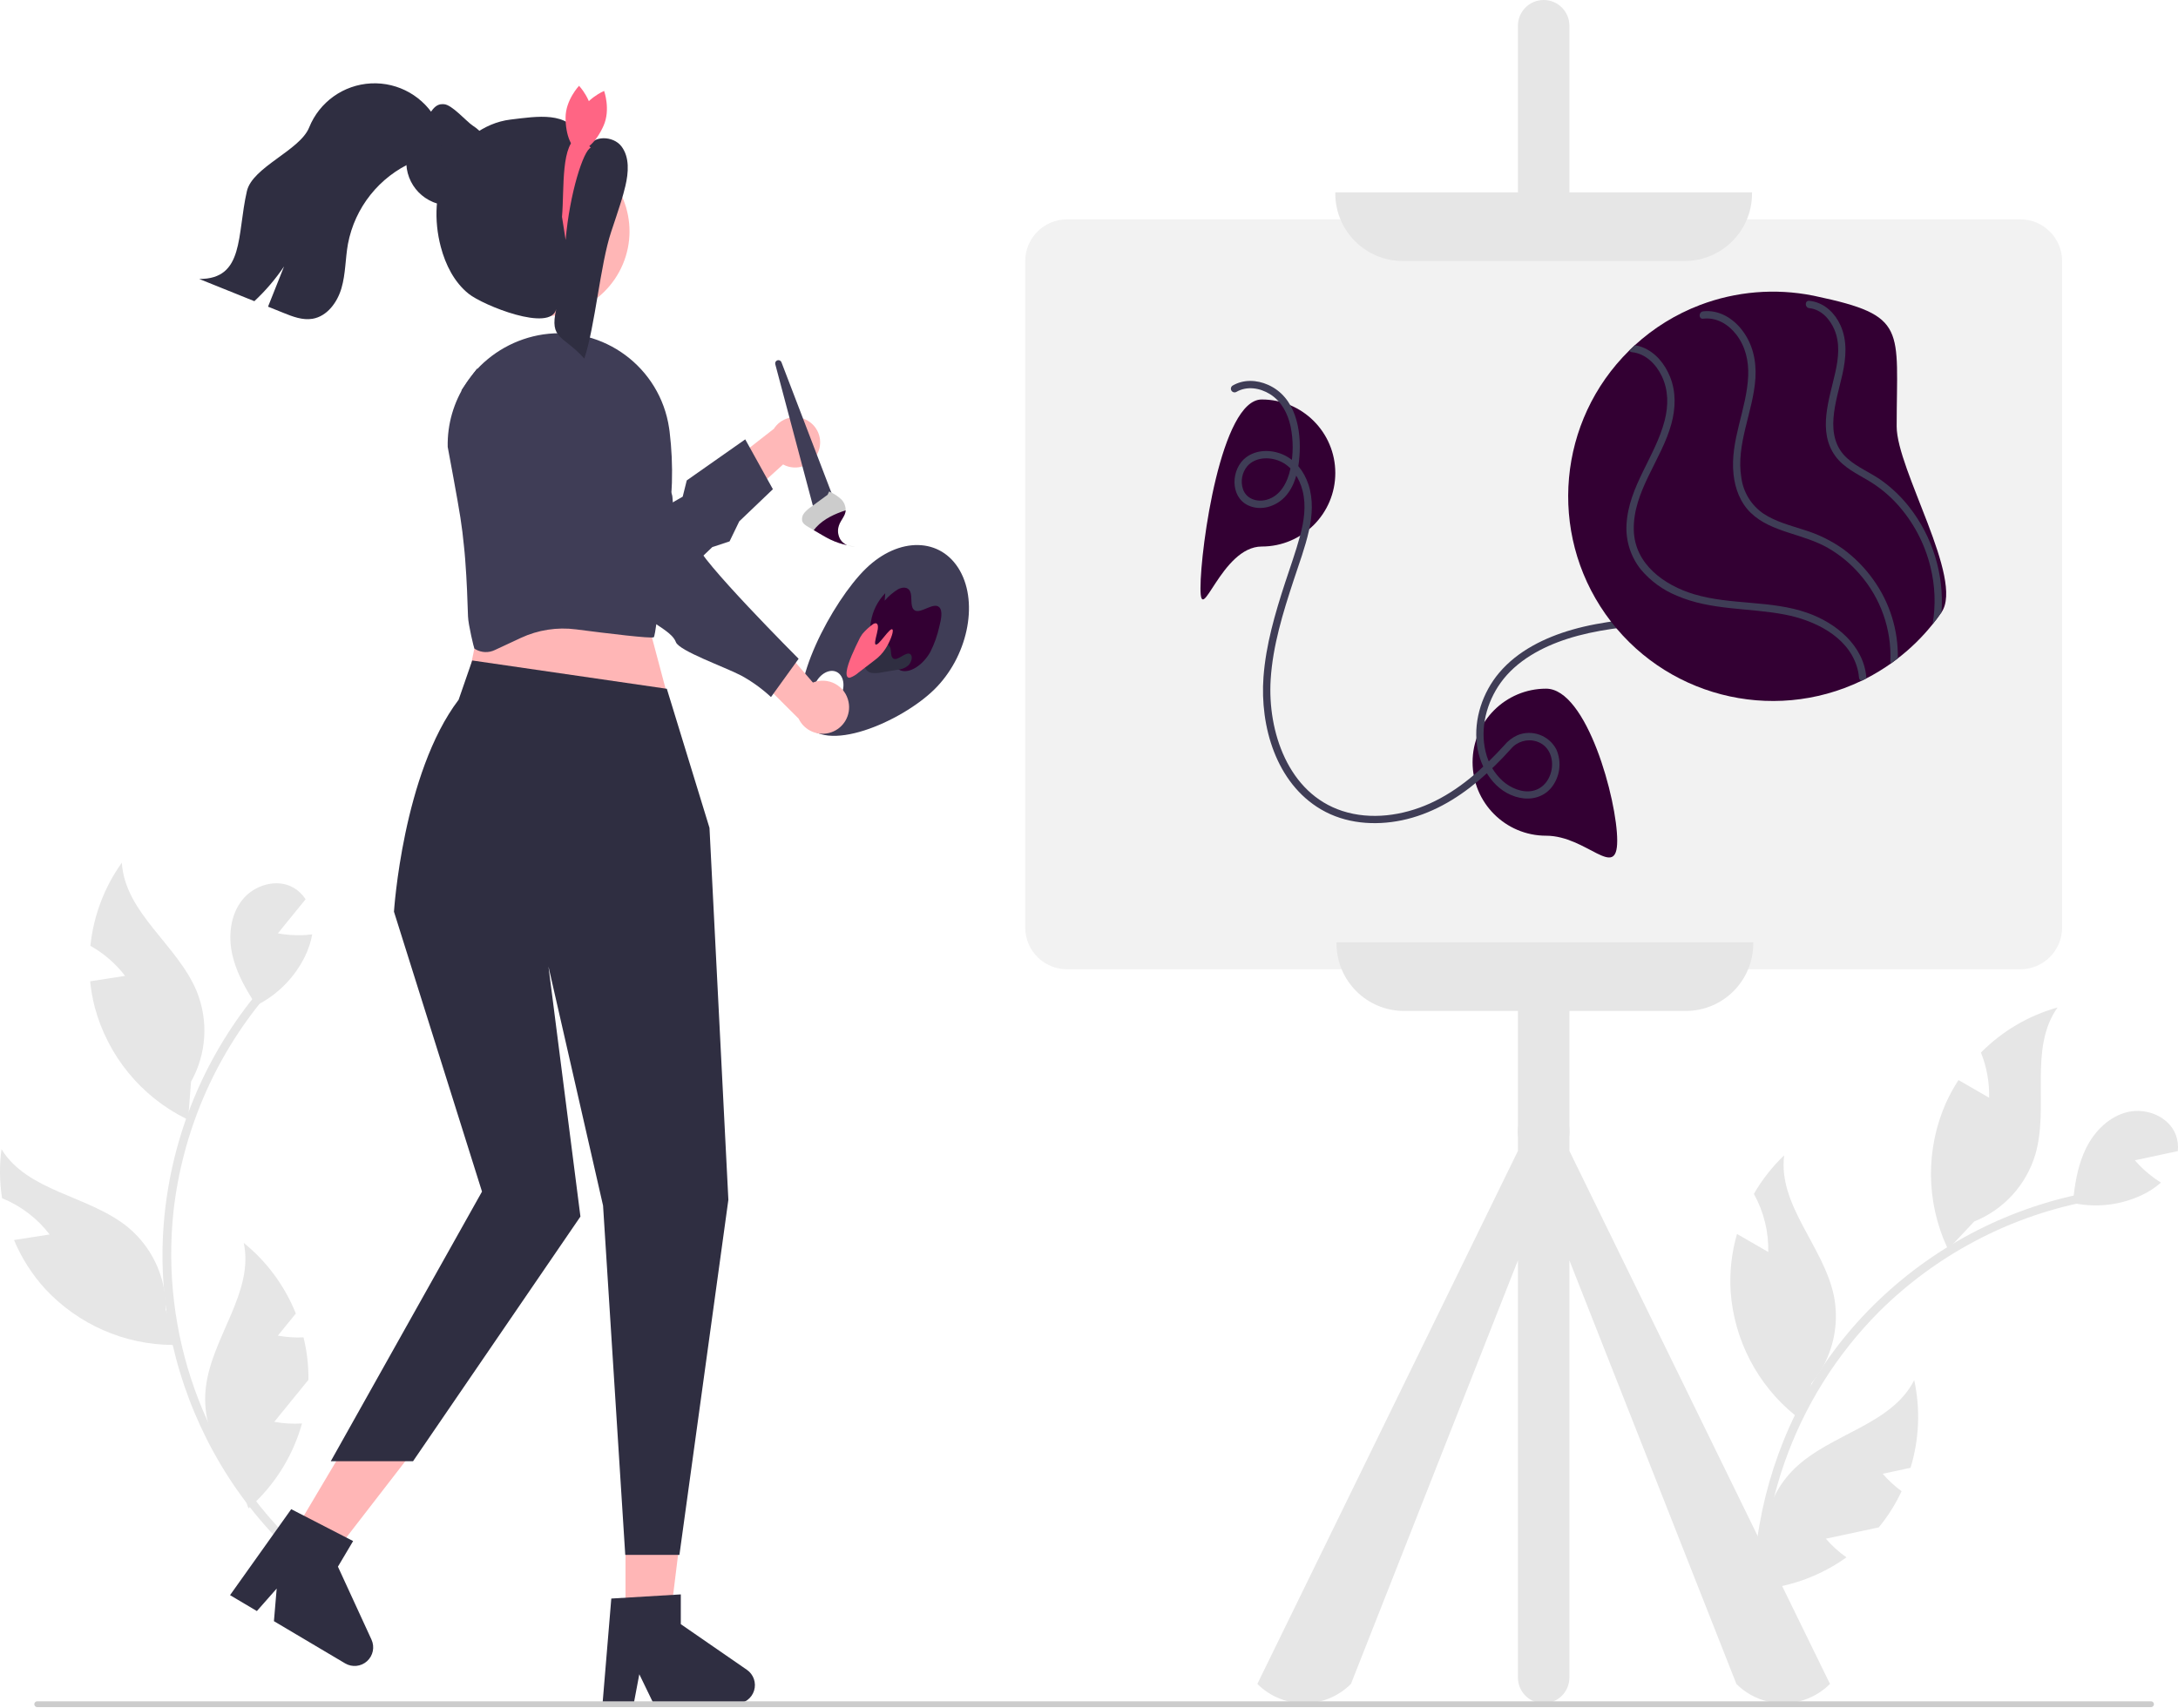
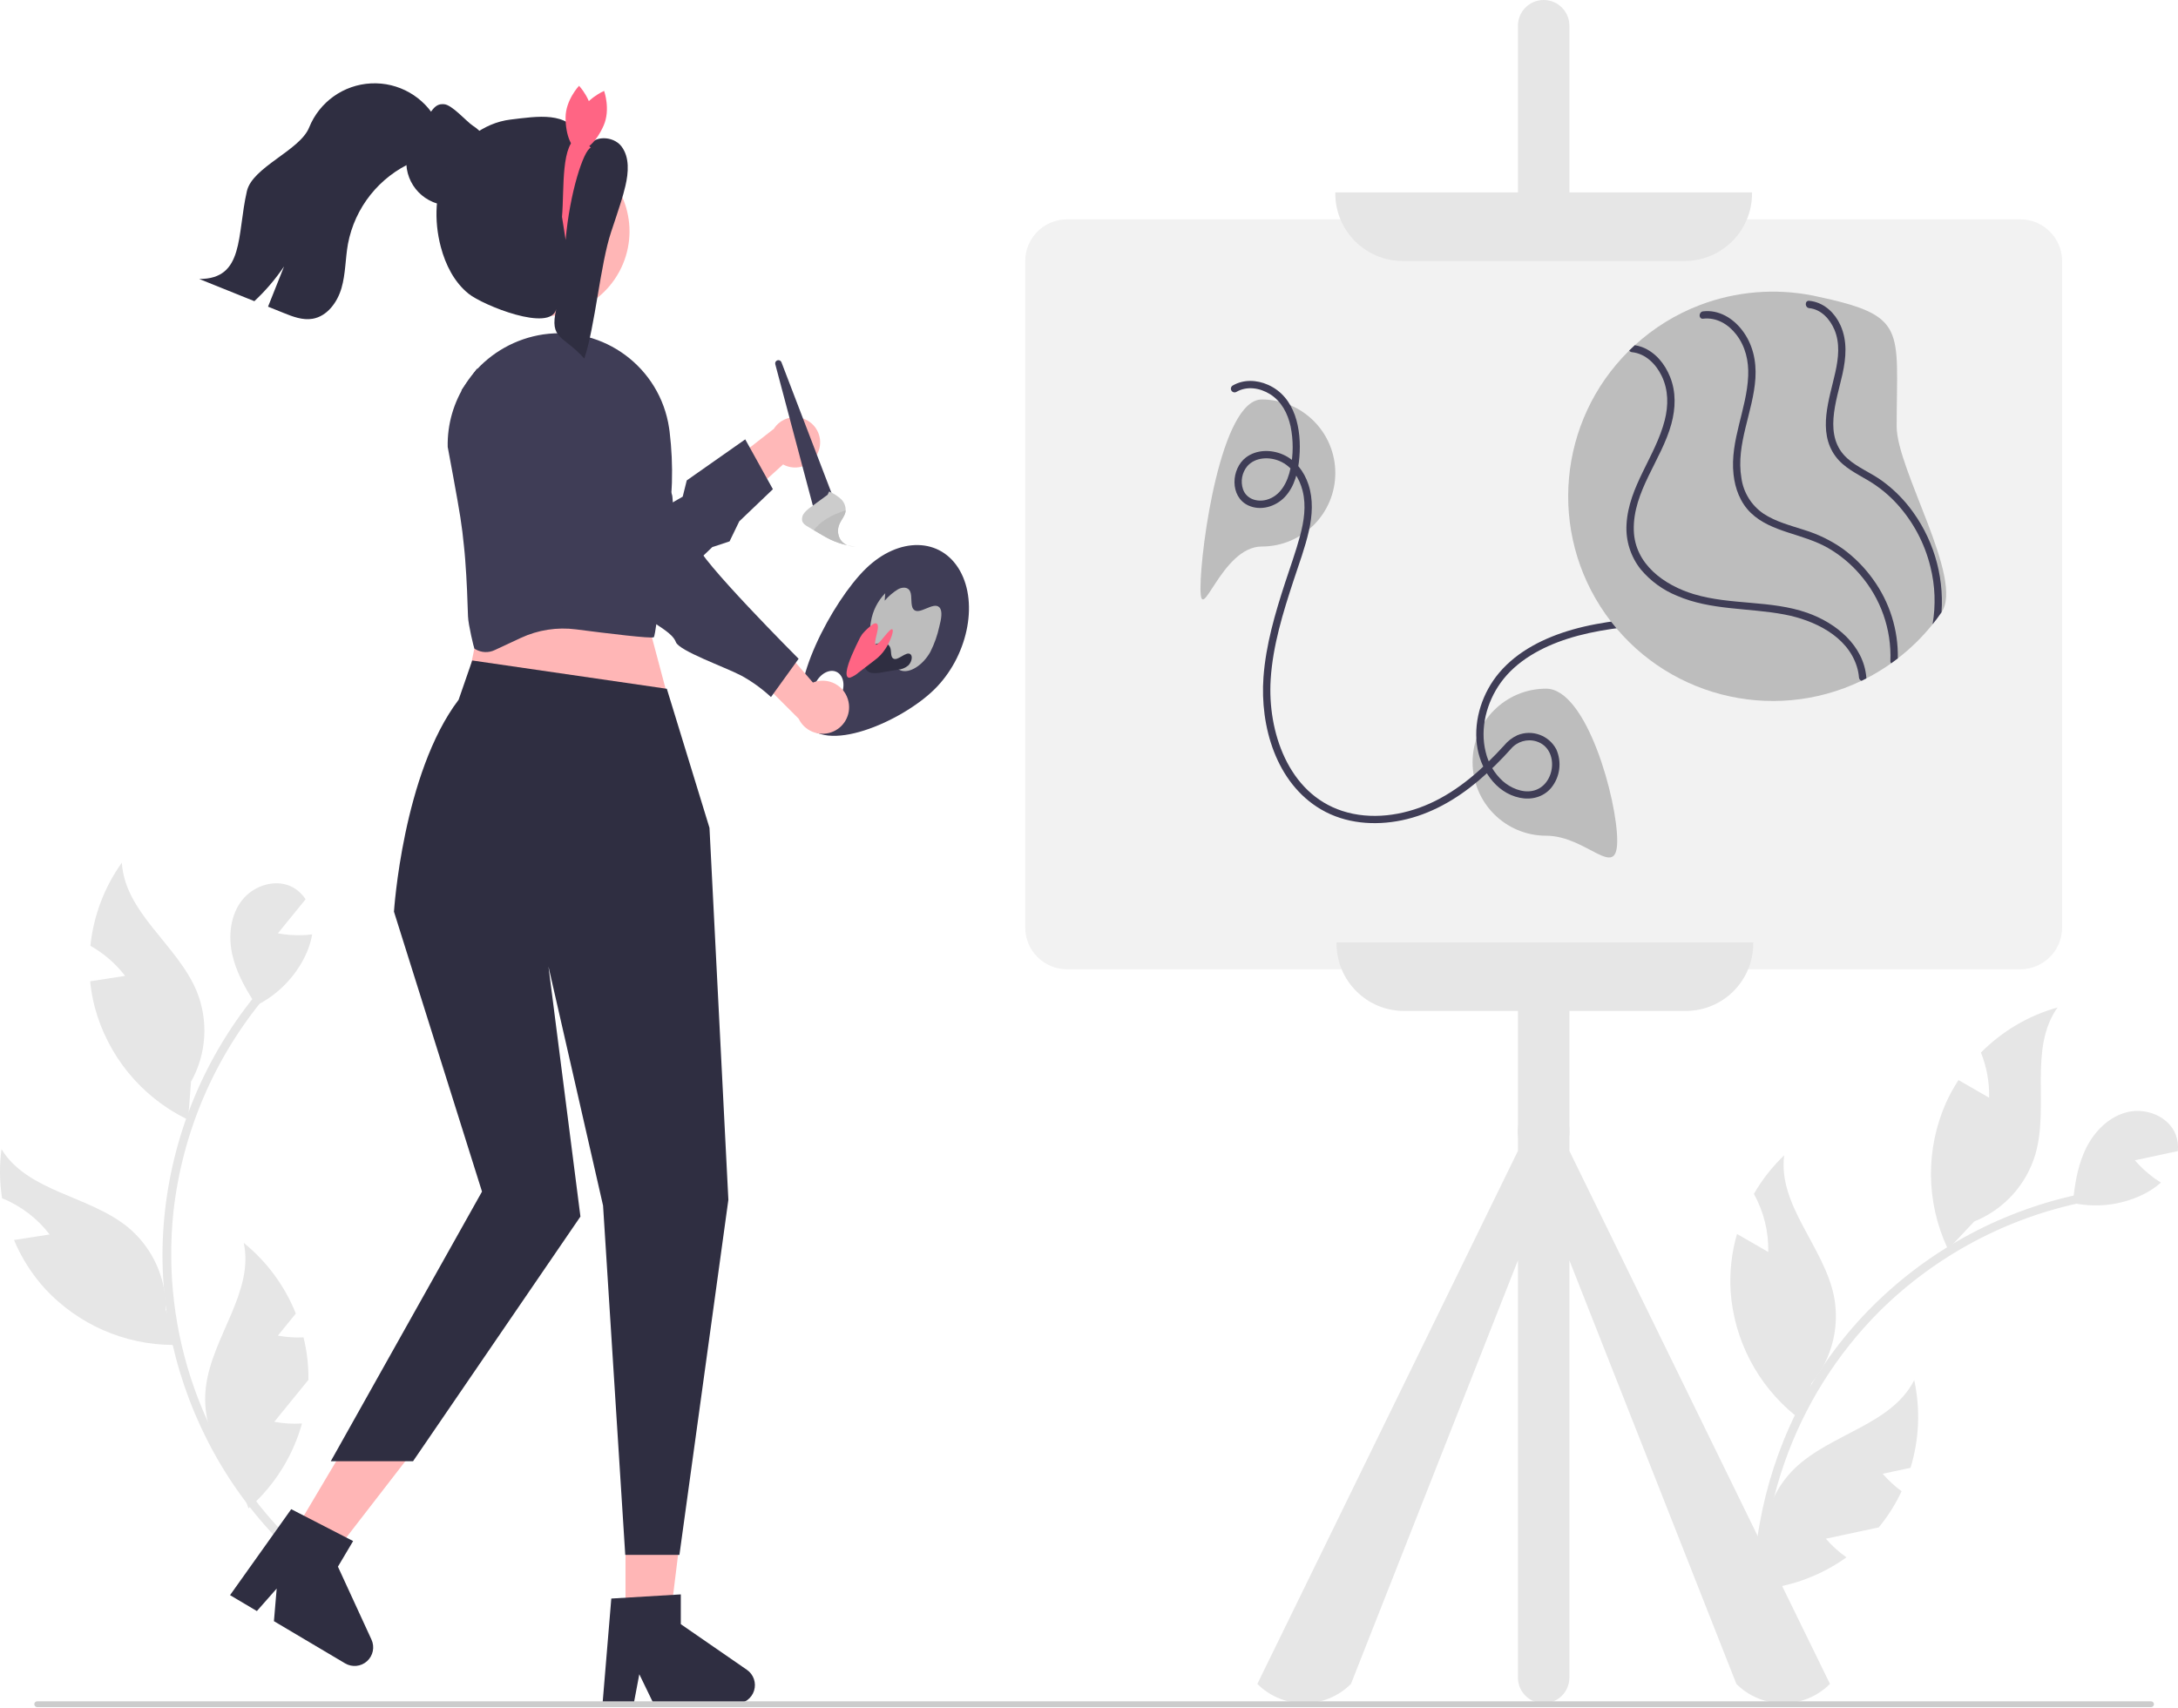
<svg xmlns="http://www.w3.org/2000/svg" data-name="Layer 1" width="888.48" height="696.572" viewBox="0 0 888.48 696.572">
  <path d="M536.79,383.148c13.527-13.196,18.25-34.945,10.55-48.576-7.7-13.632-24.907-13.984-38.434-.788s-32.537,48.883-24.837,62.515C491.769,409.93,523.263,396.345,536.79,383.148Zm-46.68,7.155c-2.881-1.384-3.666-5.735-1.752-9.718s5.801-6.088,8.682-4.704,3.666,5.735,1.752,9.718S492.991,391.688,490.11,390.303Z" transform="translate(-155.7598 -101.7139)" fill="#3f3d56" />
-   <path d="M520.075,373.107q-1.954-1.785-3.907-3.57a16.216,16.216,0,0,1-4.297-5.265,15.912,15.912,0,0,1-.819-8.958,21.5,21.5,0,0,1,5.822-11.543l-.209,3.031a23.117,23.117,0,0,1,5.455-4.663c1.929-.996,4.051-.926,4.89.846.96,2.028.046,5.666,1.347,7.293,2.25,2.814,8.115-3.264,10.588-.764,1.441,1.457.759,4.913.004,7.822a43.569,43.569,0,0,1-3.663,10.361c-3.011,5.421-8.51,9.005-12.229,7.542A10.151,10.151,0,0,1,520.075,373.107Z" transform="translate(-155.7598 -101.7139)" fill="#330033" />
+   <path d="M520.075,373.107q-1.954-1.785-3.907-3.57a16.216,16.216,0,0,1-4.297-5.265,15.912,15.912,0,0,1-.819-8.958,21.5,21.5,0,0,1,5.822-11.543l-.209,3.031a23.117,23.117,0,0,1,5.455-4.663c1.929-.996,4.051-.926,4.89.846.96,2.028.046,5.666,1.347,7.293,2.25,2.814,8.115-3.264,10.588-.764,1.441,1.457.759,4.913.004,7.822a43.569,43.569,0,0,1-3.663,10.361c-3.011,5.421-8.51,9.005-12.229,7.542A10.151,10.151,0,0,1,520.075,373.107Z" transform="translate(-155.7598 -101.7139)" fill="#bdbdbd" />
  <path d="M508.54,373.835c-.685-2.323.722-5.344,2.057-7.889l.674-.699a12.508,12.508,0,0,1,4.44-1.279,3.18,3.18,0,0,1,3.277,2.236c.394,1.364.076,3.312,1.021,4.108,1.826,1.541,5.491-3.232,7.234-1.568.978.933.271,3.339-.987,4.522a7.478,7.478,0,0,1-4.201,1.707q-3.355.558-6.71,1.115a11.419,11.419,0,0,1-3.991.201A3.522,3.522,0,0,1,508.54,373.835Z" transform="translate(-155.7598 -101.7139)" fill="#2f2e41" />
  <path d="M501.161,375.564c.472-3.435,3.099-8.964,5.443-13.689l.913-1.439a23.377,23.377,0,0,1,4.481-4.114c1.275-.698,2.159-.183,1.839,2.099-.284,2.02-1.461,5.313-1.002,6.164.889,1.645,6.303-7.753,7.063-5.872.426,1.056-1.304,5.268-2.952,7.758a17.546,17.546,0,0,1-4.469,4.696q-3.197,2.449-6.394,4.898a10.837,10.837,0,0,1-3.59,2.167C501.507,378.407,500.875,377.648,501.161,375.564Z" transform="translate(-155.7598 -101.7139)" fill="#ff6584" />
  <path d="M501.9,388.05a10.761,10.761,0,0,0-14.523-7.834l-25.013-28.926-5.393,19.126L481.551,394.953a10.819,10.819,0,0,0,20.349-6.903Z" transform="translate(-155.7598 -101.7139)" fill="#ffb8b8" />
  <path d="M418.867,277.884l-6.633,11.237s17.499,8.669,17.839,15.512,1.592,5.108,4.196,6.987,5.69,6.745,5.788,12.095S481.542,370.515,481.542,370.515l-11.272,15.62a60.351,60.351,0,0,0-12.149-8.767c-6.701-3.516-25.296-10.039-26.647-13.654s-6.793-6.243-12-10,5.952-6.947-2.726-13.209-55.762-55.562-64.198-60.33-8.49-19.323-8.49-19.323l6.262-8.678Z" transform="translate(-155.7598 -101.7139)" fill="#3f3d56" />
  <path d="M795.974,571.322V565.833a27.149,27.149,0,0,0,0-4.873V112.214a10.5,10.5,0,1,0-21,0V560.96a27.149,27.149,0,0,0,0,4.873v5.489L668.678,788.806a27,27,0,0,0,38.184,0L774.974,615.991V786.214a10.5,10.5,0,1,0,21,0V615.991L864.087,788.806a27,27,0,0,0,38.184,0Z" transform="translate(-155.7598 -101.7139)" fill="#e6e6e6" />
  <path d="M271.883,732.652a166.619,166.619,0,0,1-28.919-38.276,169.947,169.947,0,0,1-16.936-44.658,163.248,163.248,0,0,1-3.502-48.315,169.172,169.172,0,0,1,35.044-90.588q1.858-2.383,3.805-4.694c1.447-1.723,3.906.758,2.469,2.469a165.277,165.277,0,0,0-37.301,87.281,164.357,164.357,0,0,0,47.808,134.313c1.603,1.58-.867,4.049-2.469,2.469Z" transform="translate(-155.7598 -101.7139)" fill="#e6e6e6" />
  <path d="M256.163,513.78a42.311,42.311,0,0,0,4.147-1.809c.068.105.135.212.203.317Z" transform="translate(-155.7598 -101.7139)" fill="#e6e6e6" />
  <path d="M283.121,482.98a33.678,33.678,0,0,1-3.063,9.203,44.126,44.126,0,0,1-18.392,19.081c-.44.235-.894.484-1.348.704-.542-.85-1.099-1.7-1.627-2.55-3.561-5.701-6.727-11.695-8.178-18.231-1.7-7.635-.777-16.209,4.118-22.32,4.88-6.111,14.201-8.852,20.957-4.895a14.749,14.749,0,0,1,4.836,4.675c-.674.835-1.348,1.656-2.022,2.491a2.546,2.546,0,0,1-.191.22c-.586.733-1.187,1.451-1.773,2.184-2.447,3.004-4.88,6.023-7.328,9.013a46.36,46.36,0,0,0,10.464.718c.278-.015.572-.029.85-.044C281.318,483.171,282.227,483.098,283.121,482.98Z" transform="translate(-155.7598 -101.7139)" fill="#e6e6e6" />
  <path d="M233.689,543.081l-.938,12.222-.249,3.312c-.264-.132-.542-.264-.806-.396a71.521,71.521,0,0,1-37.327-45.709,69.482,69.482,0,0,1-1.832-10.391c4.748-.733,9.511-1.48,14.259-2.213a46.807,46.807,0,0,0-14.157-12.266A70.742,70.742,0,0,1,205.463,453.714c1.231,20.488,22.686,33.516,30.541,52.465A42.62,42.62,0,0,1,233.689,543.081Z" transform="translate(-155.7598 -101.7139)" fill="#e6e6e6" />
  <path d="M229.615,650.43c-1.143.059-2.286.088-3.415.073A71.616,71.616,0,0,1,174.262,627.715a69.557,69.557,0,0,1-12.794-20.034c.103-.015.191-.029.293-.044,4.748-.733,9.511-1.48,14.259-2.213a46.625,46.625,0,0,0-19.418-14.802,69.846,69.846,0,0,1-.234-20.004c10.728,17.484,35.803,18.891,51.645,31.904a42.716,42.716,0,0,1,14.582,24.665,40.182,40.182,0,0,1,.747,7.24c.015.586.015,1.158,0,1.729l.352.791Z" transform="translate(-155.7598 -101.7139)" fill="#e6e6e6" />
  <path d="M276.746,670.669c-3.034,3.722-6.067,7.474-9.101,11.197a46.458,46.458,0,0,0,11.314.674,71.627,71.627,0,0,1-18.715,31.758c-.835.821-1.7,1.627-2.579,2.389-.176.161-.366.322-.542.484l-.791-2.242-.015-.015-4.484-12.413a42.412,42.412,0,0,1-11.358-20.825v-.029a40.909,40.909,0,0,1-.718-14.069c2.506-20.356,19.711-38.66,15.432-58.723a71.035,71.035,0,0,1,21.25,28.827c-2.447,3.004-4.88,6.023-7.328,9.013a46.36,46.36,0,0,0,10.464.718,68.526,68.526,0,0,1,1.993,15.153c.015.733.015,1.451,0,2.184-1.539,1.905-3.092,3.796-4.631,5.701A2.548,2.548,0,0,1,276.746,670.669Z" transform="translate(-155.7598 -101.7139)" fill="#e6e6e6" />
  <path d="M872.066,771.79a166.619,166.619,0,0,1,1.451-47.951,169.946,169.946,0,0,1,14.788-45.415,163.247,163.247,0,0,1,27.548-39.846,169.172,169.172,0,0,1,84.078-48.633q2.941-.693,5.907-1.274c2.207-.436,2.569,3.039.377,3.471a165.277,165.277,0,0,0-83.764,44.642A164.357,164.357,0,0,0,875.537,771.413c.259,2.236-3.213,2.612-3.471.377Z" transform="translate(-155.7598 -101.7139)" fill="#e6e6e6" />
  <path d="M996.977,591.375a42.31,42.31,0,0,0,4.365,1.189c-.013.125-.028.25-.04.374Z" transform="translate(-155.7598 -101.7139)" fill="#e6e6e6" />
  <path d="M1037.285,584.266a33.678,33.678,0,0,1-8.154,5.253,44.126,44.126,0,0,1-26.29,3.344c-.49-.093-1-.183-1.492-.297.11-1.002.209-2.014.33-3.007.797-6.674,2.087-13.329,5.052-19.332,3.46-7.015,9.552-13.118,17.196-14.813,7.633-1.704,16.614,2.001,19.399,9.319a14.749,14.749,0,0,1,.839,6.674c-1.049.228-2.088.446-3.137.674a2.547,2.547,0,0,1-.286.052c-.916.204-1.834.387-2.75.59-3.79.808-7.578,1.636-11.358,2.432a46.361,46.361,0,0,0,7.704,7.117c.226.163.464.335.69.498C1035.761,583.285,1036.515,583.797,1037.285,584.266Z" transform="translate(-155.7598 -101.7139)" fill="#e6e6e6" />
  <path d="M961.1,600.125l-8.39,8.937-2.27,2.425c-.123-.268-.257-.545-.38-.813a71.521,71.521,0,0,1-.444-59.012,69.482,69.482,0,0,1,5.084-9.245c4.159,2.405,8.34,4.807,12.499,7.211a46.807,46.807,0,0,0-3.345-18.431,70.742,70.742,0,0,1,31.254-18.403c-11.88,16.737-3.325,40.336-9.078,60.025A42.62,42.62,0,0,1,961.1,600.125Z" transform="translate(-155.7598 -101.7139)" fill="#e6e6e6" />
  <path d="M890.653,681.227c-.927-.671-1.837-1.364-2.707-2.083A71.616,71.616,0,0,1,861.753,628.837a69.557,69.557,0,0,1,2.584-23.63c.089.053.167.097.256.149,4.159,2.405,8.34,4.807,12.499,7.211a46.625,46.625,0,0,0-5.857-23.703,69.846,69.846,0,0,1,12.353-15.736c-2.597,20.347,16.062,37.157,20.253,57.227a42.716,42.716,0,0,1-4.093,28.359,40.183,40.183,0,0,1-3.954,6.11c-.356.466-.714.911-1.084,1.348l-.222.837Z" transform="translate(-155.7598 -101.7139)" fill="#e6e6e6" />
  <path d="M914.699,726.534c-4.697 1-9.412,2.022-14.109,3.022a46.458,46.458,0,0,0,8.394,7.615,71.627,71.627,0,0,1-34.486,13.021c-1.165.116-2.344.202-3.507.245-.238.015-.488.022-.726.037l.788-2.243-.002-.021,4.284-12.484a42.412,42.412,0,0,1,4.199-23.346l.018-.023a40.909,40.909,0,0,1,8.257-11.414c14.709-14.293,39.588-17.775,48.826-36.092a71.035,71.035,0,0,1-1.505,35.781c-3.79.807-7.578,1.636-11.358,2.432a46.36,46.36,0,0,0,7.704,7.117,68.526,68.526,0,0,1-7.943,13.058c-.448.58-.898,1.14-1.368,1.702-2.393.52-4.788,1.02-7.181,1.54A2.549,2.549,0,0,1,914.699,726.534Z" transform="translate(-155.7598 -101.7139)" fill="#e6e6e6" />
  <path d="M979.923,497.214H591.025a17.07,17.07,0,0,1-17.051-17.051v-271.898a17.07,17.07,0,0,1,17.051-17.051H979.923a17.07,17.07,0,0,1,17.051,17.051v271.898A17.071,17.071,0,0,1,979.923,497.214Z" transform="translate(-155.7598 -101.7139)" fill="#f2f2f2" />
  <path d="M842.974,208.214h-115a27.531,27.531,0,0,1-27.5-27.5v-.5h170v.5A27.531,27.531,0,0,1,842.974,208.214Z" transform="translate(-155.7598 -101.7139)" fill="#e6e6e6" />
  <path d="M843.474,514.214h-115a27.531,27.531,0,0,1-27.5-27.5v-.5h170v.5A27.531,27.531,0,0,1,843.474,514.214Z" transform="translate(-155.7598 -101.7139)" fill="#e6e6e6" />
-   <path d="M815.474,444.714c0,16.569-12.431-2-29-2a30,30,0,0,1,0-60C803.043,382.714,815.474,428.145,815.474,444.714Z" transform="translate(-155.7598 -101.7139)" fill="#330033" />
-   <path d="M700.474,294.714a30,30,0,0,1-30,30c-16.569,0-25,33.569-25,17s8.431-77,25-77A30,30,0,0,1,700.474,294.714Z" transform="translate(-155.7598 -101.7139)" fill="#330033" />
+   <path d="M815.474,444.714c0,16.569-12.431-2-29-2a30,30,0,0,1,0-60C803.043,382.714,815.474,428.145,815.474,444.714Z" transform="translate(-155.7598 -101.7139)" fill="#bdbdbd" />
+   <path d="M700.474,294.714a30,30,0,0,1-30,30c-16.569,0-25,33.569-25,17s8.431-77,25-77A30,30,0,0,1,700.474,294.714Z" transform="translate(-155.7598 -101.7139)" fill="#bdbdbd" />
  <path d="M660.093,261.639c4.33-2.526,9.632-1.657,13.745.902,4.678,2.91,7.267,7.923,8.407,13.185a42.492,42.492,0,0,1-.057,17.128c-1.116,5.445-3.973,11.23-9.769,12.793-3.863,1.042-8.18-.301-9.589-4.287a9.836,9.836,0,0,1,1.785-9.481c3.252-3.659,8.921-3.848,13.178-2.022,5.007,2.148,8.059,6.995,9.345,12.125,1.529,6.099.566,12.426-1.043,18.404-1.749,6.498-4.064,12.851-6.147,19.247-4.061,12.473-7.798,25.183-8.77,38.328-1.484,20.081,5.127,43.251,23.48,54.022,9.907,5.814,21.83,6.741,32.921,4.445,11.696-2.421,22.143-8.463,31.214-16.086A137.506,137.506,0,0,0,772.071,407.34a9.82,9.82,0,0,1,10.487-3.102c9.542,3.032,7.784,18.308-1.657,20.182-4.29.851-8.94-1.212-12.115-3.999a23.284,23.284,0,0,1-6.975-11.906c-2.401-9.633.403-20.237,6.1-28.195,6.436-8.991,16.854-14.589,27.163-17.918,11.737-3.791,24.029-4.908,36.235-6.144,12.491-1.265,25.114-2.741,36.908-7.285a92.343,92.343,0,0,0,26.088-15.482,96.454,96.454,0,0,0,31.733-50.736,88.352,88.352,0,0,0,2.226-14.605c.132-1.927-2.869-1.919-3,0-1.469,21.457-11.411,41.867-26.449,57.103a91.476,91.476,0,0,1-25.943,18.489c-11.641,5.501-24.297,7.662-37.004,9.04-12.978,1.407-26.12,2.237-38.728,5.854-11.146,3.197-22.261,8.619-29.854,17.635-6.695,7.949-10.364,18.855-9.057,29.244,1.216,9.666,7.379,19.618,17.505,21.719,4.752.986,9.67-.269,12.84-4.087a15.13,15.13,0,0,0,2.044-15.703,12.551,12.551,0,0,0-15.856-5.738,15.275,15.275,0,0,0-5.44,4.203c-8.655,9.491-18.481,18.349-30.307,23.668-11.031,4.962-24.023,6.827-35.689,3.031-22.085-7.186-30.545-32.437-29.214-53.655.871-13.886,5.043-27.298,9.356-40.438,2.202-6.71,4.71-13.401,6.257-20.302,1.385-6.178,1.808-12.724-.209-18.817-1.761-5.318-5.308-10.053-10.559-12.282-4.771-2.024-10.617-1.977-14.882,1.216-6.166,4.616-6.731,16.061.885,19.613,5.053,2.357,11.141.522,14.868-3.392,4.179-4.389,5.539-10.574,6.009-16.428.889-11.061-1.55-24.403-12.801-29.395-4.635-2.056-9.986-2.288-14.455.319a1.501,1.501,0,0,0,1.514,2.59Z" transform="translate(-155.7598 -101.7139)" fill="#3f3d56" />
-   <path d="M929.474,275.714c0,17.57,27.58,62.37,18.3,75.82q-1.725,2.52-3.65,4.9a82.599,82.599,0,0,1-14.18,13.91c-.89.7-1.79,1.37-2.7,2.02a84.194,84.194,0,0,1-10.15,6.17c-.64.32-1.29.64-1.94.96a83.506,83.506,0,0,1-94.78-134.75c.74-.74,1.5-1.46,2.28-2.17a83.165,83.165,0,0,1,26.55-16.39c.01,0,.01-.01.02-.01a83.831,83.831,0,0,1,46.11-3.85h.02c.34.07.68.14,1.02.22C934.144,230.534,929.474,235.564,929.474,275.714Z" transform="translate(-155.7598 -101.7139)" fill="#330033" />
+   <path d="M929.474,275.714c0,17.57,27.58,62.37,18.3,75.82q-1.725,2.52-3.65,4.9a82.599,82.599,0,0,1-14.18,13.91c-.89.7-1.79,1.37-2.7,2.02a84.194,84.194,0,0,1-10.15,6.17c-.64.32-1.29.64-1.94.96a83.506,83.506,0,0,1-94.78-134.75c.74-.74,1.5-1.46,2.28-2.17a83.165,83.165,0,0,1,26.55-16.39c.01,0,.01-.01.02-.01a83.831,83.831,0,0,1,46.11-3.85h.02c.34.07.68.14,1.02.22C934.144,230.534,929.474,235.564,929.474,275.714Z" transform="translate(-155.7598 -101.7139)" fill="#bdbdbd" />
  <path d="M917.104,378.154a1.58,1.58,0,0,1-.01.38c-.64.32-1.29.64-1.94.96a1.5,1.5,0,0,1-1.05-1.34,20.496,20.496,0,0,0-.87-4.45c-3.9-12.56-17.58-18.98-29.52-21.25-14.61-2.79-29.98-1.63-43.88-7.66a37.888,37.888,0,0,1-14.71-10.7,26.922,26.922,0,0,1-5.85-18.35c.82-15.59,11.81-27.79,15.57-42.5,1.55-6.06,1.55-12.38-1.21-18.1-2.34-4.86-6.54-9.13-12.14-9.73a1.453,1.453,0,0,1-1.12-.67c.74-.74,1.5-1.46,2.28-2.17a14.579,14.579,0,0,1,2.97.77c5.48,2.1,9.29,6.85,11.43,12.18,2.47,6.17,2.24,12.81.52,19.14-4.01,14.76-15.79,27.57-15.33,43.48.4,13.79,12.44,22.39,24.58,26.03,15.02,4.5,31.29,2.37,46.15,7.58C904.664,355.854,916.014,365.024,917.104,378.154Z" transform="translate(-155.7598 -101.7139)" fill="#3f3d56" />
  <path d="M929.944,370.344c-.89.7-1.79,1.37-2.7,2.02a1.248,1.248,0,0,1-.33-.98,50.765,50.765,0,0,0-12.47-35.33,50.158,50.158,0,0,0-12.96-10.74c-5.12-2.93-10.74-4.5-16.31-6.32-5.48-1.79-11.05-3.96-15.24-8.05-4.27-4.17-6.37-9.82-7.01-15.66-1.51-13.84,5.42-26.56,5.98-40.19.25-6.08-1.09-11.99-4.86-16.88-3.26-4.22-8.07-7.1-13.52-6.46-1.8.22-1.89-2.42-.33-2.93a1.602,1.602,0,0,1,.33-.07c6.34-.74,12.09,2.74,15.86,7.62,4.39,5.67,5.91,12.58,5.47,19.65-.86,13.68-8.06,26.83-5.72,40.73a21.073,21.073,0,0,0,9.03,14.56c5.02,3.31,10.95,4.8,16.61,6.64a55.6,55.6,0,0,1,15.81,7.74,54.893,54.893,0,0,1,12.26,12.41A53.18,53.18,0,0,1,929.944,370.344Z" transform="translate(-155.7598 -101.7139)" fill="#3f3d56" />
  <path d="M947.774,351.534q-1.725,2.52-3.65,4.9a56.746,56.746,0,0,0-.87-23.38,58.902,58.902,0,0,0-13.74-25.83,51.602,51.602,0,0,0-11.44-9.33c-4.85-2.9-10.15-5.35-13.58-10.03-7.44-10.16-2.42-23.42-.02-34.34,1.26-5.7,1.94-11.77-.39-17.29-1.81-4.28-5.39-8.29-10.25-8.78-1.91-.19-1.92-3.2,0-3q.54.06,1.08.15c5.31.96,9.4,4.92,11.62,9.8,2.88,6.37,2.31,13.25.84,19.92-2.42,10.97-8.03,25.5,2,34.46,4.23,3.78,9.72,5.87,14.28,9.22a55.759,55.759,0,0,1,10.88,10.49A62.586,62.586,0,0,1,947.774,351.534Z" transform="translate(-155.7598 -101.7139)" fill="#3f3d56" />
  <polygon points="255.165 664.416 272.911 664.416 281.355 595.969 255.165 595.969 255.165 664.416" fill="#ffb6b6" />
  <path d="M401.559,796.877h12.726l2.271-12.015,5.818,12.015h33.752a7.587,7.587,0,0,0,4.311-13.831L433.484,764.431V752.284l-28.351,1.692Z" transform="translate(-155.7598 -101.7139)" fill="#2f2e41" />
  <polygon points="117.583 629.208 132.847 638.259 175.024 583.694 152.498 570.335 117.583 629.208" fill="#ffb6b6" />
  <path d="M249.603,752.59l10.946,6.491,8.082-9.176-1.125,13.302,29.031,17.217a7.587,7.587,0,0,0,10.763-9.697L293.613,740.967l6.196-10.448-25.248-13.006Z" transform="translate(-155.7598 -101.7139)" fill="#2f2e41" />
  <polygon points="257.085 226.77 271.709 281.744 189.786 282.822 200.565 230.003 257.085 226.77" fill="#ffb6b6" />
  <path d="M427.784,382.763l17.399,56.748,7.704,151.757L432.92,736.165h-22.098l-9.054-142.534-22.268-97.528,13.037,102.004-68.289,99.842H290.692l61.693-110.022L316.474,473.714s3.601-56.481,26.377-86.483l5.544-16.016Z" transform="translate(-155.7598 -101.7139)" fill="#2f2e41" />
  <path d="M428.918,277.853c-.047-.494-.118-1.012-.212-1.506a45.345,45.345,0,0,0-51.354-38.18,46.295,46.295,0,0,0-28.559,15.973v.024c-.376.447-.729.917-1.082,1.388-.635.8-1.223,1.647-1.788,2.494a45.382,45.382,0,0,0-7.528,26.018s4.282,22.795,5.175,28.841c.612,3.905,1.082,7.74,1.435,11.48.212,1.882.376,3.74.518,5.552V329.96c.706,8.963.941,17.008,1.153,23.242.094,3.388,2.447,13.009,2.588,13.127.145.11.302.216.469.317a8.403,8.403,0,0,0,7.909.291l10.582-4.937h0a40.917,40.917,0,0,1,22.523-3.479c12.577,1.631,30.897,3.87,31.727,3.193.988-.847,5.761-43.563,7.008-56.996.165-1.929.306-3.929.376-6.069v-.024A138.707,138.707,0,0,0,428.918,277.853Z" transform="translate(-155.7598 -101.7139)" fill="#3f3d56" />
  <path d="M489.769,285.533A10.196,10.196,0,0,1,475.209,291.228l-26.856,24.322-2.868-18.609,25.943-20.244a10.251,10.251,0,0,1,18.342,8.836Z" transform="translate(-155.7598 -101.7139)" fill="#ffb8b8" />
  <path d="M389.813,238.367s26.43,4.936,11.388,56.242l5.808,25.431,27.251-15.675,1.651-6.626L459.77,280.99l11.281,20.337-13.717,13.107-3.962,8.182-7.037,2.327L424.538,345.772l-9.14,5.586s-11.621,7.201-21.959,3.3a28.137,28.137,0,0,1-7.647-4.327c-4.512-3.598-8.516-9.097-11.023-17.411-9.301-30.845-12.793-52.414-12.793-52.414Z" transform="translate(-155.7598 -101.7139)" fill="#3f3d56" />
  <path d="M488.022,310.527l-16.001-60.194a1.326,1.326,0,0,1,2.52-.815L496.077,305.777Z" transform="translate(-155.7598 -101.7139)" fill="#3f3d56" />
  <path d="M501.343,324.174a30.252,30.252,0,0,1-6.753-2.265c-1.094-.522-2.152-1.111-3.186-1.719-.368-.205-.735-.425-1.095-.636-.861-.503-1.722-1.006-2.59-1.517-.735-.425-1.476-.857-2.203-1.288-1.075-.627-2.231-1.355-2.542-2.564a3.919,3.919,0,0,1,.92-3.226,13.194,13.194,0,0,1,2.705-2.398q3.387-2.489,6.781-4.969l.605-1.326a17.109,17.109,0,0,1,4.987,3.225,6.104,6.104,0,0,1,1.752,4.46,5.141,5.141,0,0,1-.178,1.076c-.437,1.537-1.581,2.846-2.26,4.32a8.338,8.338,0,0,0-.356.949,6.777,6.777,0,0,0,.748,5.72A6.26,6.26,0,0,0,501.343,324.174Z" transform="translate(-155.7598 -101.7139)" fill="#ccc" />
  <path d="M504.689,324.73a7.187,7.187,0,0,1-3.346-.556A33.745,33.745,0,0,0,504.689,324.73Z" transform="translate(-155.7598 -101.7139)" fill="#e6e6e6" />
-   <path d="M501.343,324.174a30.252,30.252,0,0,1-6.753-2.265c-1.094-.522-2.152-1.111-3.186-1.719-.368-.205-.735-.425-1.095-.636-.861-.503-1.722-1.006-2.59-1.517a14.576,14.576,0,0,1,.972-1.171c3.205-3.488,7.583-5.455,12.032-6.916a5.141,5.141,0,0,1-.178,1.076c-.437,1.537-1.581,2.846-2.26,4.32a8.338,8.338,0,0,0-.356.949,6.777,6.777,0,0,0,.748,5.72A6.26,6.26,0,0,0,501.343,324.174Z" transform="translate(-155.7598 -101.7139)" fill="#330033" />
+   <path d="M501.343,324.174a30.252,30.252,0,0,1-6.753-2.265c-1.094-.522-2.152-1.111-3.186-1.719-.368-.205-.735-.425-1.095-.636-.861-.503-1.722-1.006-2.59-1.517a14.576,14.576,0,0,1,.972-1.171c3.205-3.488,7.583-5.455,12.032-6.916a5.141,5.141,0,0,1-.178,1.076c-.437,1.537-1.581,2.846-2.26,4.32a8.338,8.338,0,0,0-.356.949,6.777,6.777,0,0,0,.748,5.72A6.26,6.26,0,0,0,501.343,324.174Z" transform="translate(-155.7598 -101.7139)" fill="#bdbdbd" />
  <path d="M1034.422,797.096a1.186,1.186,0,0,1-1.19,1.19h-862.29a1.19,1.19,0,1,1,0-2.38h862.29A1.187,1.187,0,0,1,1034.422,797.096Z" transform="translate(-155.7598 -101.7139)" fill="#ccc" />
  <circle cx="377.917" cy="196.09" r="34.639" transform="translate(-131.174 331.9247) rotate(-61.33682)" fill="#ffb6b6" />
  <path d="M356.791,167.828v.024a17.412,17.412,0,0,1-.572,4.466c-.061.256-.134.523-.219.779v.012A17.664,17.664,0,0,1,345.11,184.449c-.377.146-.767.268-1.156.377a15.782,15.782,0,0,1-2.507.511,15.995,15.995,0,0,1-2.3.158,17.512,17.512,0,0,1-1.801-.085,17.039,17.039,0,0,1-4.101-.937,5.153,5.153,0,0,1-.608-.219,2.967,2.967,0,0,1-.292-.122,17.661,17.661,0,0,1-9.114-23.91l.012-.012a17.307,17.307,0,0,1,3.468-4.867c3.188-3.176,4.593-11.135,9.436-11.135a6.621,6.621,0,0,1,.694.024c3.249.11,9.254,7.12,11.81,8.774a17.223,17.223,0,0,1,4.843,4.587,17.44,17.44,0,0,1,2.847,6.279A17.669,17.669,0,0,1,356.791,167.828Z" transform="translate(-155.7598 -101.7139)" fill="#2f2e41" />
  <path d="M335.234,161.684c-2.74,3.19-7.03,4.43-10.9,6.09a45.855,45.855,0,0,0-26.64,33.5c-1.07,5.97-.93,12.15-2.62,17.97-1.68,5.82-5.84,11.53-11.81,12.54-4.04.69-8.09-.87-11.89-2.41q-3.135-1.26-6.27-2.53,3.27-8.205,6.53-16.41a83.161,83.161,0,0,1-12.11,14.17q-11.235-4.53-22.49-9.06c18.46.07,15.31-17.85,19.44-35.83,2.27-9.88,21.6-16.57,25.39-25.97a28.756,28.756,0,0,1,52.16-2.62C337.814,152.634,337.924,158.534,335.234,161.684Z" transform="translate(-155.7598 -101.7139)" fill="#2f2e41" />
  <path d="M409.27,161.438c-3.38-4.451-11.894-4.624-13.602.697l-3.59-4.869c-4.658-10.178-16.949-8.107-28.062-6.765-11.113,1.343-20.905,9.174-25.877,19.203-4.971,10.029-5.422,21.94-2.559,32.761,1.926,7.281,5.464,14.385,11.333,19.105s33.458,15.882,35.755,6.271c-2.871,12.539,2.905,10.577,11.455,20.188,4.428-13.303,6.505-38.368,10.933-51.671q1-3.004,2-6.007c1.405-4.221,2.812-8.449,3.828-12.78C412.159,172.128,412.65,165.889,409.27,161.438Z" transform="translate(-155.7598 -101.7139)" fill="#2f2e41" />
  <path d="M386.501,199.626l-1.481-9.426c1.006-11.723-.636-30.371,7.057-32.934l4.705,4.705C393.807,162.963,388.146,180.494,386.501,199.626Z" transform="translate(-155.7598 -101.7139)" fill="#ff6584" />
  <path d="M397.474,149.714c0,7.18-2.462,13-5.5,13s-5.5-5.82-5.5-13,5.5-13,5.5-13S397.474,142.534,397.474,149.714Z" transform="translate(-155.7598 -101.7139)" fill="#ff6584" />
  <path d="M402.01,152.924c-2.885,6.575-7.479,10.915-10.26,9.694s-2.698-7.54.187-14.114,10.26-9.694,10.26-9.694S404.895,146.349,402.01,152.924Z" transform="translate(-155.7598 -101.7139)" fill="#ff6584" />
</svg>
